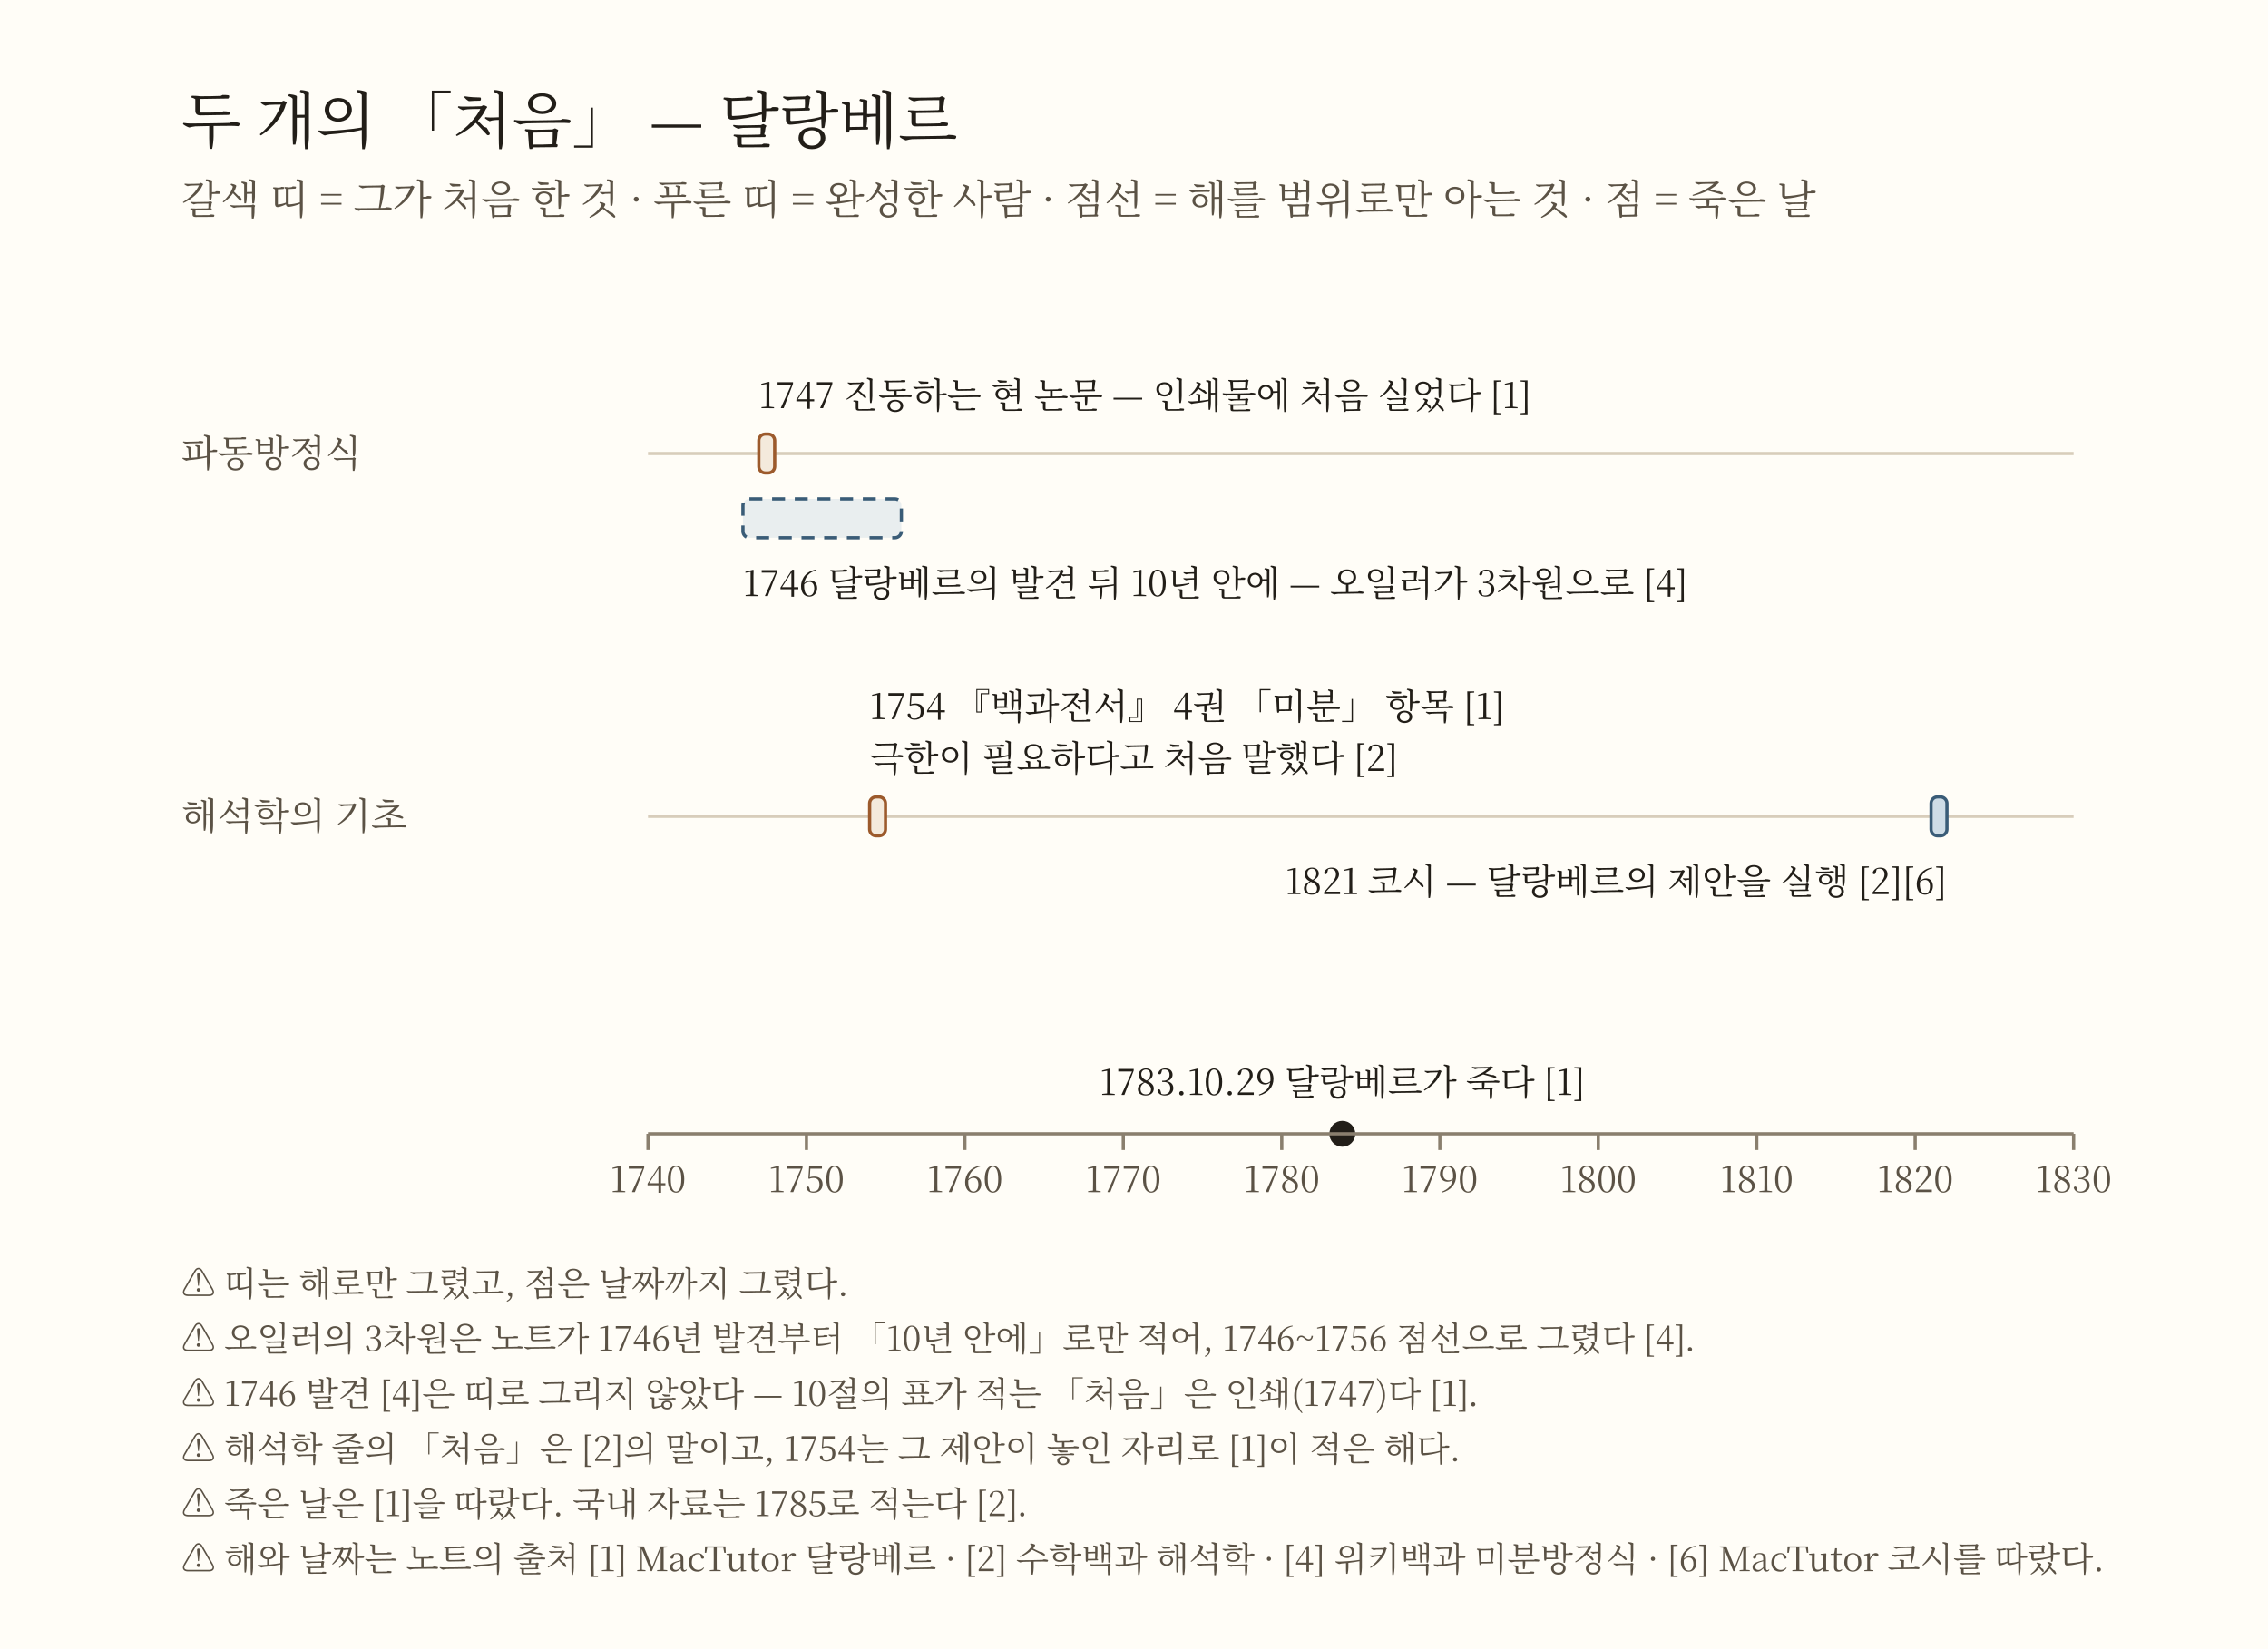
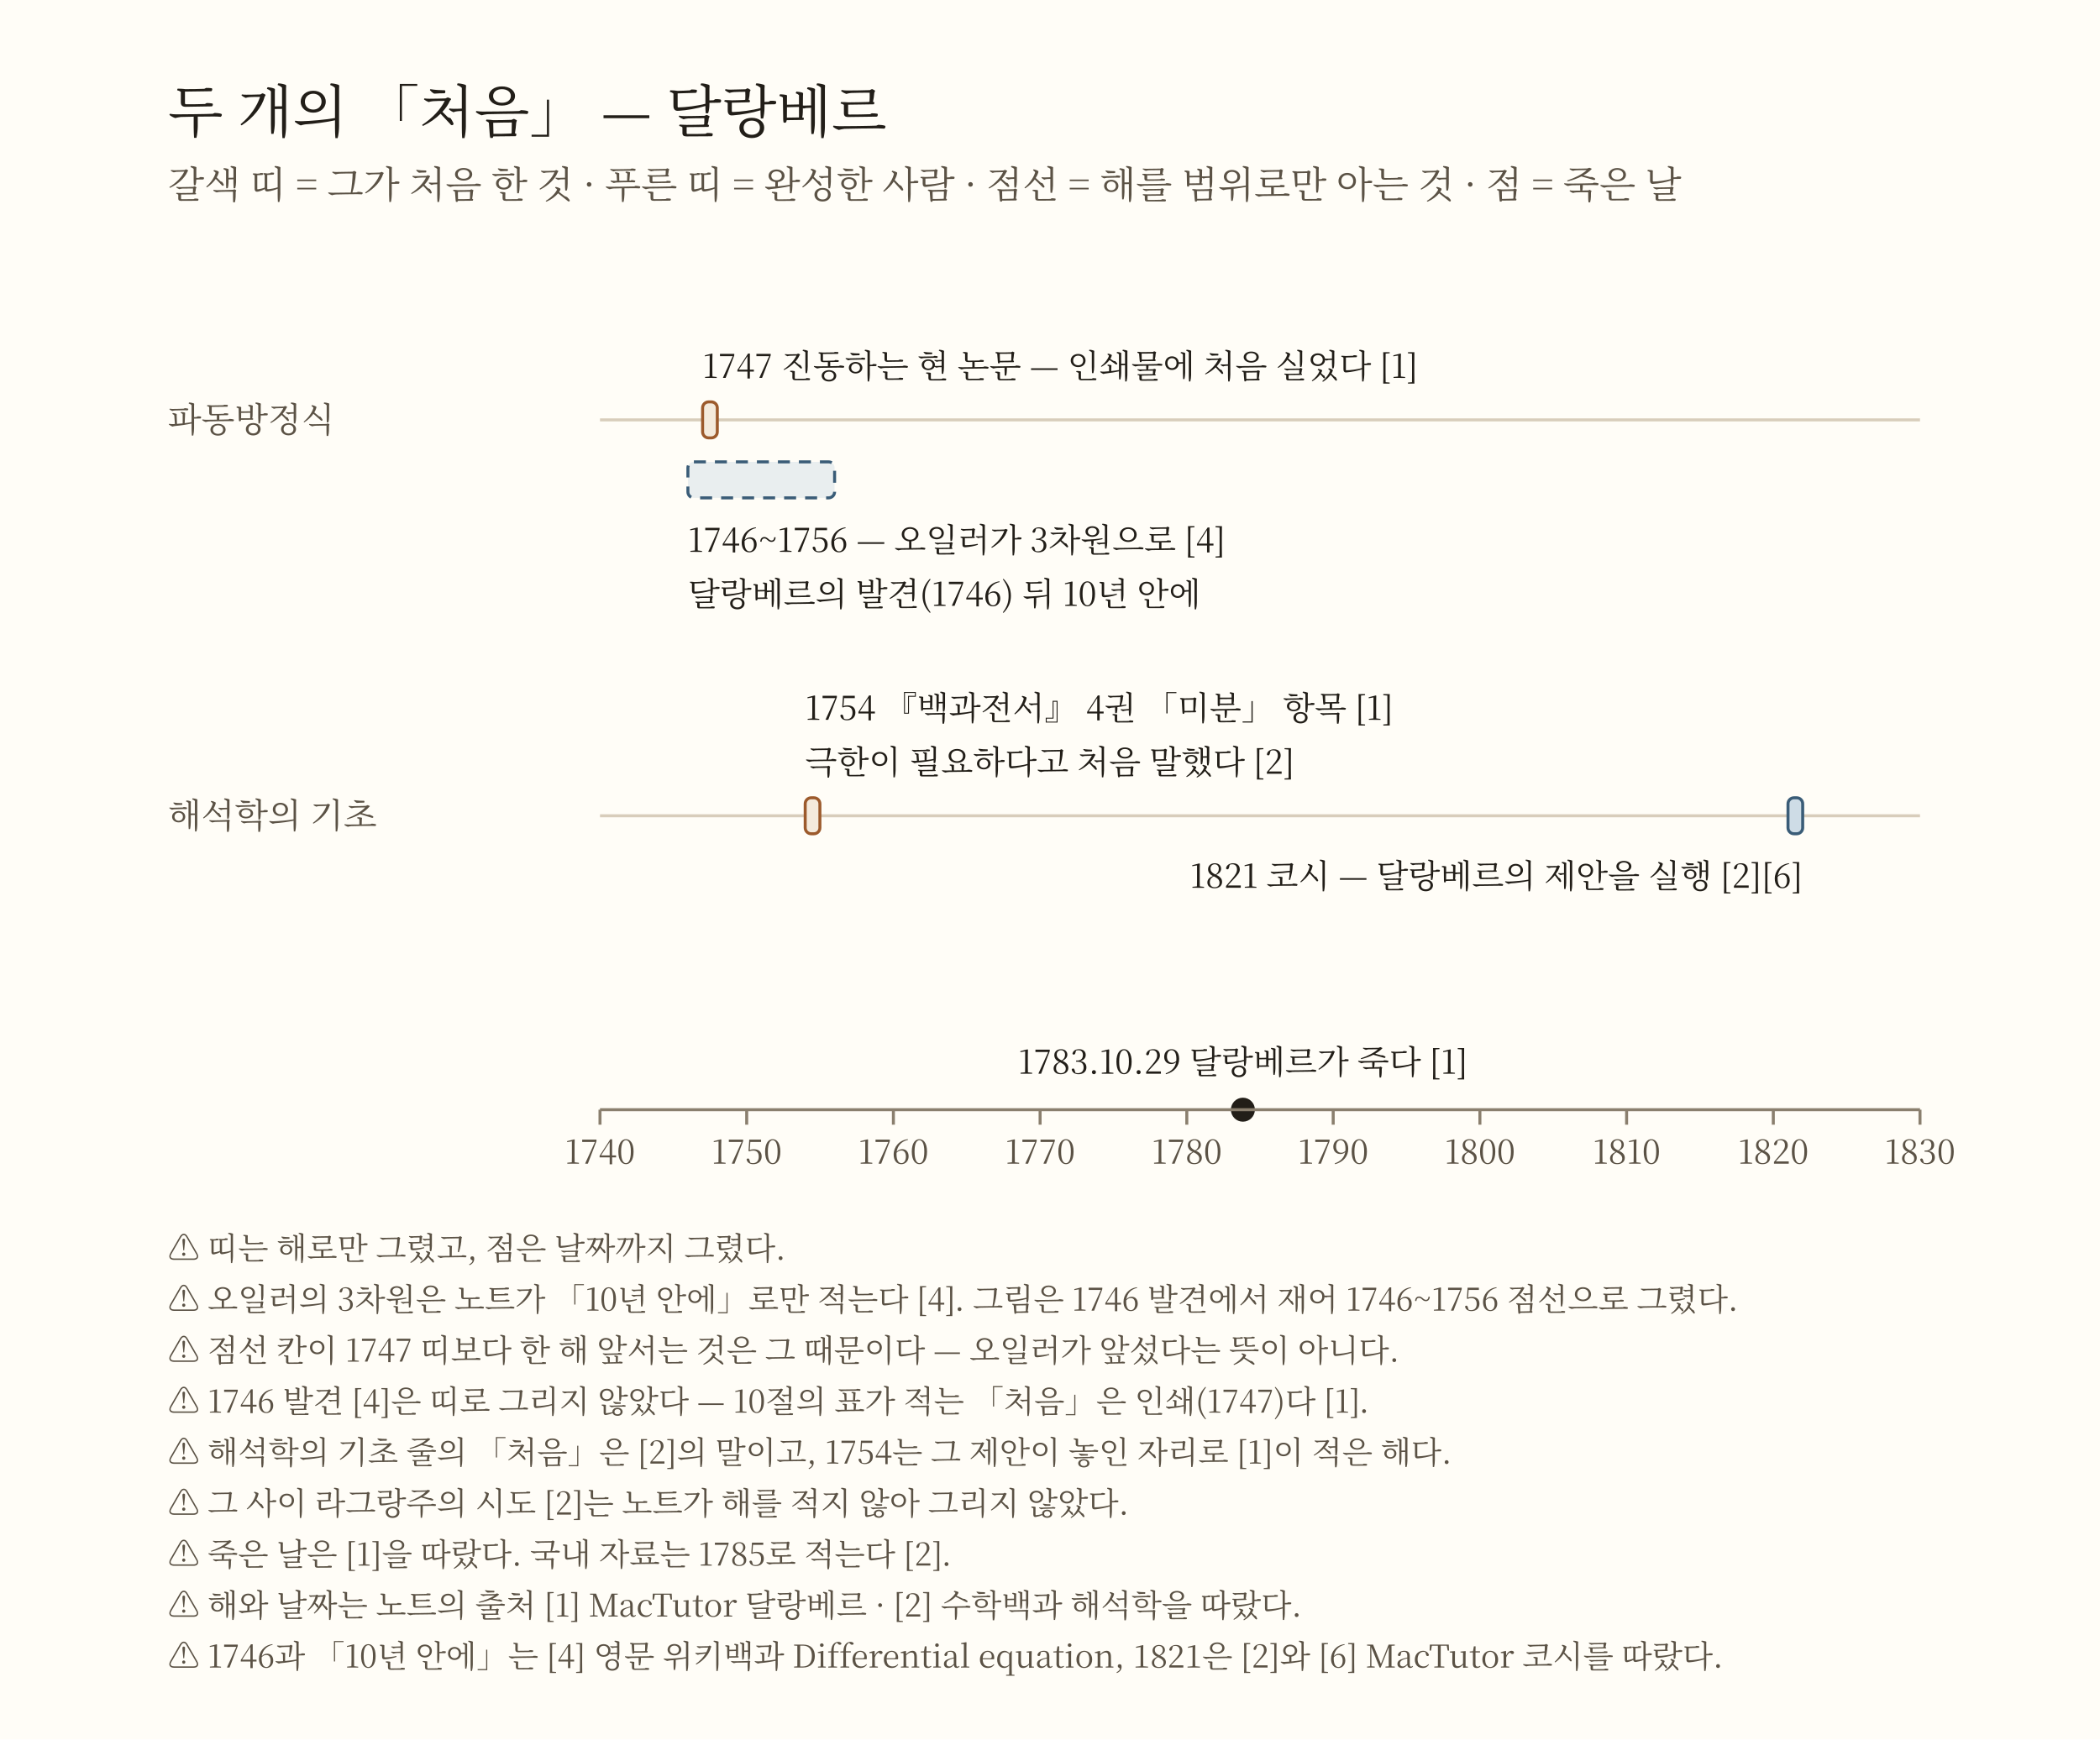
- <svg xmlns="http://www.w3.org/2000/svg" viewBox="0 0 700 509" width="700" height="509" role="img" aria-label="그림 위쪽에 「두 개의 「처음」 — 달랑베르」라는 표제가 있고 그 아래에 갈색 띠는 그가 처음 한 것, 푸른 띠는 완성한 사람, 점선은 해를 범위로만 아는 것, 점은 죽은 날이라는 부호표가 있다. 가로축은 1740년부터 1830년까지의 해이고, 줄이 둘 있다. 줄 이름은 왼쪽 끝에 파동방정식, 해석학의 기초라고 적혀 있다. 위 줄에는 1747년에 갈색 띠가 있고 그 위 오른쪽에 1747 진동하는 현 논문 — 인쇄물에 처음 실었다라고 적혀 있다. 그 바로 아래에 1746년부터 1756년까지 걸친 푸른 점선 칸이 있고, 그 아래에 1746 달랑베르의 발견 뒤 10년 안에 — 오일러가 3차원으로라고 적혀 있다. 아래 줄에는 1754년에 갈색 띠가 있고 그 위 오른쪽에 두 줄로 1754 『백과전서』 4권 「미분」 항목, 극한이 필요하다고 처음 말했다라고 적혀 있다. 1821년에 푸른 띠가 있고 그 아래 왼쪽에 1821 코시 — 달랑베르의 제안을 실행이라고 적혀 있다. 가로축 위 1783년 자리에 검은 점이 있고 그 위에 1783.10.29 달랑베르가 죽다라고 적혀 있다. 아래에 단서가 여섯 줄 있다. 첫째, 띠는 해로만 그렸고 점은 날짜까지 그렸다. 둘째, 오일러의 3차원은 노트가 1746년 발견부터 10년 안에로만 적어 1746~1756 점선으로 그렸다. 셋째, 1746 발견은 띠로 그리지 않았다. 10절의 표가 적는 처음은 인쇄, 1747이다. 넷째, 해석학 줄의 처음은 출처 2번의 말이고, 1754는 그 제안이 놓인 자리로 출처 1번이 적은 해다. 다섯째, 죽은 날은 출처 1번을 따랐고, 국내 자료는 1785로 적는다. 여섯째, 해와 날짜는 노트의 출처 1번 MacTutor 달랑베르, 2번 수학백과 해석학, 4번 위키백과 미분방정식, 6번 MacTutor 코시를 따랐다.">
+ <svg xmlns="http://www.w3.org/2000/svg" viewBox="0 0 700 580" width="700" height="580" role="img" aria-label="그림 위쪽에 「두 개의 「처음」 — 달랑베르」라는 표제가 있고 그 아래에 갈색 띠는 그가 처음 한 것, 푸른 띠는 완성한 사람, 점선은 해를 범위로만 아는 것, 점은 죽은 날이라는 부호표가 있다. 가로축은 1740년부터 1830년까지의 해이고, 줄이 둘 있다. 줄 이름은 왼쪽 끝에 파동방정식, 해석학의 기초라고 적혀 있다. 위 줄에는 1747년에 갈색 띠가 있고 그 위 오른쪽에 1747 진동하는 현 논문 — 인쇄물에 처음 실었다라고 적혀 있다. 그 바로 아래에 1746년부터 1756년까지 걸친 푸른 점선 칸이 있어 1747 띠보다 한 해 앞에서 시작하고, 그 아래에 두 줄로 1746~1756 — 오일러가 3차원으로, 달랑베르의 발견(1746) 뒤 10년 안에라고 적혀 있다. 아래 줄에는 1754년에 갈색 띠가 있고 그 위 오른쪽에 두 줄로 1754 『백과전서』 4권 「미분」 항목, 극한이 필요하다고 처음 말했다라고 적혀 있다. 1821년에 푸른 띠가 있고 그 아래 왼쪽에 1821 코시 — 달랑베르의 제안을 실행이라고 적혀 있다. 두 띠 사이는 비어 있다. 가로축 위 1783년 자리에 검은 점이 있고 그 위에 1783.10.29 달랑베르가 죽다라고 적혀 있다. 아래에 단서가 아홉 줄 있다. 첫째, 띠는 해로만 그렸고 점은 날짜까지 그렸다. 둘째, 오일러의 3차원은 노트가 10년 안에로만 적는다. 그림은 1746 발견에서 재어 1746~1756 점선으로 그렸다. 셋째, 점선 칸이 1747 띠보다 한 해 앞서는 것은 그 때문이고, 오일러가 앞섰다는 뜻이 아니다. 넷째, 1746 발견은 띠로 그리지 않았다. 10절의 표가 적는 처음은 인쇄, 1747이다. 다섯째, 해석학의 기초 줄의 처음은 출처 2번의 말이고, 1754는 그 제안이 놓인 자리로 출처 1번이 적은 해다. 여섯째, 그 사이 라그랑주의 시도는 노트가 해를 적지 않아 그리지 않았다. 일곱째, 죽은 날은 출처 1번을 따랐고, 국내 자료는 1785로 적는다. 여덟째, 해와 날짜는 노트의 출처 1번 MacTutor 달랑베르, 2번 수학백과 해석학을 따랐다. 아홉째, 1746과 10년 안에는 4번 영문 위키백과 Differential equation, 1821은 2번과 6번 MacTutor 코시를 따랐다.">
  <style>
    text{font-family:EB Garamond, Georgia, 'Noto Serif KR', 'Noto Serif CJK KR', NanumMyeongjo, Batang, AppleMyungjo, serif;fill:#221E18;}
    .h1{font-size:19px;} .h2{font-size:12.5px;fill:#5B5245;}
    .grp{font-size:11.5px;fill:#5B5245;}
    .ev{font-size:11px;} .yr{font-size:11px;fill:#5B5245;}
    .bg{fill:#FFFDF7;}
    .lane{stroke:#D8CDBB;stroke-width:1;}
    .pt{fill:#221E18;}
    .band{fill:#F4EADC;stroke:#9C5A2C;stroke-width:1;}
    .band2{fill:#CEDCE6;stroke:#3A5C77;stroke-width:1;}
    .dash2{fill:#CEDCE6;fill-opacity:.45;stroke:#3A5C77;stroke-width:1;stroke-dasharray:4 3;}
    .axis{stroke:#8A7F6E;stroke-width:1;}
    .warn{font-size:10.5px;fill:#5B5245;}
  </style>
-   <rect class="bg" x="0" y="0" width="700" height="509" />
+   <rect class="bg" x="0" y="0" width="700" height="580" />
  <text class="h1" x="56" y="44">두 개의 「처음」 — 달랑베르</text>
  <text class="h2" x="56" y="66">갈색 띠 = 그가 처음 한 것 · 푸른 띠 = 완성한 사람 · 점선 = 해를 범위로만 아는 것 · 점 = 죽은 날</text>
  <line class="lane" x1="200" y1="140" x2="640" y2="140" />
  <text class="grp" x="56.0" y="144" text-anchor="start">파동방정식</text>
-   <line class="lane" x1="200" y1="252" x2="640" y2="252" />
-   <text class="grp" x="56.0" y="256" text-anchor="start">해석학의 기초</text>
+   <line class="lane" x1="200" y1="272" x2="640" y2="272" />
+   <text class="grp" x="56.0" y="276" text-anchor="start">해석학의 기초</text>
  <rect class="band" x="234.2" y="134" width="4.9" height="12" rx="2" />
  <text class="ev" x="234.2" y="126" text-anchor="start">1747 진동하는 현 논문 — 인쇄물에 처음 실었다 [1]</text>
  <rect class="dash2" x="229.3" y="154" width="48.9" height="12" rx="2" />
-   <text class="ev" x="229.3" y="184" text-anchor="start">1746 달랑베르의 발견 뒤 10년 안에 — 오일러가 3차원으로 [4]</text>
-   <rect class="band" x="268.4" y="246" width="4.9" height="12" rx="2" />
-   <text class="ev" x="268.4" y="222" text-anchor="start">1754 『백과전서』 4권 「미분」 항목 [1]</text>
-   <text class="ev" x="268.4" y="238" text-anchor="start">극한이 필요하다고 처음 말했다 [2]</text>
-   <rect class="band2" x="596.0" y="246" width="4.9" height="12" rx="2" />
-   <text class="ev" x="600.9" y="276" text-anchor="end">1821 코시 — 달랑베르의 제안을 실행 [2][6]</text>
-   <circle class="pt" cx="414.3" cy="350" r="4" />
-   <text class="ev" x="414.3" y="338" text-anchor="middle">1783.10.29 달랑베르가 죽다 [1]</text>
-   <line class="axis" x1="200" y1="350" x2="640" y2="350" />
-   <line class="axis" x1="200.0" y1="350" x2="200.0" y2="355" />
-   <text class="yr" x="200.0" y="368" text-anchor="middle">1740</text>
-   <line class="axis" x1="248.9" y1="350" x2="248.9" y2="355" />
-   <text class="yr" x="248.9" y="368" text-anchor="middle">1750</text>
-   <line class="axis" x1="297.8" y1="350" x2="297.8" y2="355" />
-   <text class="yr" x="297.8" y="368" text-anchor="middle">1760</text>
-   <line class="axis" x1="346.7" y1="350" x2="346.7" y2="355" />
-   <text class="yr" x="346.7" y="368" text-anchor="middle">1770</text>
-   <line class="axis" x1="395.6" y1="350" x2="395.6" y2="355" />
-   <text class="yr" x="395.6" y="368" text-anchor="middle">1780</text>
-   <line class="axis" x1="444.4" y1="350" x2="444.4" y2="355" />
-   <text class="yr" x="444.4" y="368" text-anchor="middle">1790</text>
-   <line class="axis" x1="493.3" y1="350" x2="493.3" y2="355" />
-   <text class="yr" x="493.3" y="368" text-anchor="middle">1800</text>
-   <line class="axis" x1="542.2" y1="350" x2="542.2" y2="355" />
-   <text class="yr" x="542.2" y="368" text-anchor="middle">1810</text>
-   <line class="axis" x1="591.1" y1="350" x2="591.1" y2="355" />
-   <text class="yr" x="591.1" y="368" text-anchor="middle">1820</text>
-   <line class="axis" x1="640.0" y1="350" x2="640.0" y2="355" />
-   <text class="yr" x="640.0" y="368" text-anchor="middle">1830</text>
-   <text class="warn" x="56" y="400">⚠ 띠는 해로만 그렸고, 점은 날짜까지 그렸다.</text>
-   <text class="warn" x="56" y="417">⚠ 오일러의 3차원은 노트가 1746년 발견부터 「10년 안에」로만 적어, 1746~1756 점선으로 그렸다 [4].</text>
-   <text class="warn" x="56" y="434">⚠ 1746 발견 [4]은 띠로 그리지 않았다 — 10절의 표가 적는 「처음」은 인쇄(1747)다 [1].</text>
-   <text class="warn" x="56" y="451">⚠ 해석학 줄의 「처음」은 [2]의 말이고, 1754는 그 제안이 놓인 자리로 [1]이 적은 해다.</text>
-   <text class="warn" x="56" y="468">⚠ 죽은 날은 [1]을 따랐다. 국내 자료는 1785로 적는다 [2].</text>
-   <text class="warn" x="56" y="485">⚠ 해와 날짜는 노트의 출처 [1] MacTutor 달랑베르 · [2] 수학백과 해석학 · [4] 위키백과 미분방정식 · [6] MacTutor 코시를 따랐다.</text>
+   <text class="ev" x="229.3" y="184" text-anchor="start">1746~1756 — 오일러가 3차원으로 [4]</text>
+   <text class="ev" x="229.3" y="202" text-anchor="start">달랑베르의 발견(1746) 뒤 10년 안에</text>
+   <rect class="band" x="268.4" y="266" width="4.9" height="12" rx="2" />
+   <text class="ev" x="268.4" y="240" text-anchor="start">1754 『백과전서』 4권 「미분」 항목 [1]</text>
+   <text class="ev" x="268.4" y="258" text-anchor="start">극한이 필요하다고 처음 말했다 [2]</text>
+   <rect class="band2" x="596.0" y="266" width="4.9" height="12" rx="2" />
+   <text class="ev" x="600.9" y="296" text-anchor="end">1821 코시 — 달랑베르의 제안을 실행 [2][6]</text>
+   <circle class="pt" cx="414.3" cy="370" r="4" />
+   <text class="ev" x="414.3" y="358" text-anchor="middle">1783.10.29 달랑베르가 죽다 [1]</text>
+   <line class="axis" x1="200" y1="370" x2="640" y2="370" />
+   <line class="axis" x1="200.0" y1="370" x2="200.0" y2="375" />
+   <text class="yr" x="200.0" y="388" text-anchor="middle">1740</text>
+   <line class="axis" x1="248.9" y1="370" x2="248.9" y2="375" />
+   <text class="yr" x="248.9" y="388" text-anchor="middle">1750</text>
+   <line class="axis" x1="297.8" y1="370" x2="297.8" y2="375" />
+   <text class="yr" x="297.8" y="388" text-anchor="middle">1760</text>
+   <line class="axis" x1="346.7" y1="370" x2="346.7" y2="375" />
+   <text class="yr" x="346.7" y="388" text-anchor="middle">1770</text>
+   <line class="axis" x1="395.6" y1="370" x2="395.6" y2="375" />
+   <text class="yr" x="395.6" y="388" text-anchor="middle">1780</text>
+   <line class="axis" x1="444.4" y1="370" x2="444.4" y2="375" />
+   <text class="yr" x="444.4" y="388" text-anchor="middle">1790</text>
+   <line class="axis" x1="493.3" y1="370" x2="493.3" y2="375" />
+   <text class="yr" x="493.3" y="388" text-anchor="middle">1800</text>
+   <line class="axis" x1="542.2" y1="370" x2="542.2" y2="375" />
+   <text class="yr" x="542.2" y="388" text-anchor="middle">1810</text>
+   <line class="axis" x1="591.1" y1="370" x2="591.1" y2="375" />
+   <text class="yr" x="591.1" y="388" text-anchor="middle">1820</text>
+   <line class="axis" x1="640.0" y1="370" x2="640.0" y2="375" />
+   <text class="yr" x="640.0" y="388" text-anchor="middle">1830</text>
+   <text class="warn" x="56" y="420">⚠ 띠는 해로만 그렸고, 점은 날짜까지 그렸다.</text>
+   <text class="warn" x="56" y="437">⚠ 오일러의 3차원은 노트가 「10년 안에」로만 적는다 [4]. 그림은 1746 발견에서 재어 1746~1756 점선으로 그렸다.</text>
+   <text class="warn" x="56" y="454">⚠ 점선 칸이 1747 띠보다 한 해 앞서는 것은 그 때문이다 — 오일러가 앞섰다는 뜻이 아니다.</text>
+   <text class="warn" x="56" y="471">⚠ 1746 발견 [4]은 띠로 그리지 않았다 — 10절의 표가 적는 「처음」은 인쇄(1747)다 [1].</text>
+   <text class="warn" x="56" y="488">⚠ 해석학의 기초 줄의 「처음」은 [2]의 말이고, 1754는 그 제안이 놓인 자리로 [1]이 적은 해다.</text>
+   <text class="warn" x="56" y="505">⚠ 그 사이 라그랑주의 시도 [2]는 노트가 해를 적지 않아 그리지 않았다.</text>
+   <text class="warn" x="56" y="522">⚠ 죽은 날은 [1]을 따랐다. 국내 자료는 1785로 적는다 [2].</text>
+   <text class="warn" x="56" y="539">⚠ 해와 날짜는 노트의 출처 [1] MacTutor 달랑베르 · [2] 수학백과 해석학을 따랐다.</text>
+   <text class="warn" x="56" y="556">⚠ 1746과 「10년 안에」는 [4] 영문 위키백과 Differential equation, 1821은 [2]와 [6] MacTutor 코시를 따랐다.</text>
</svg>
